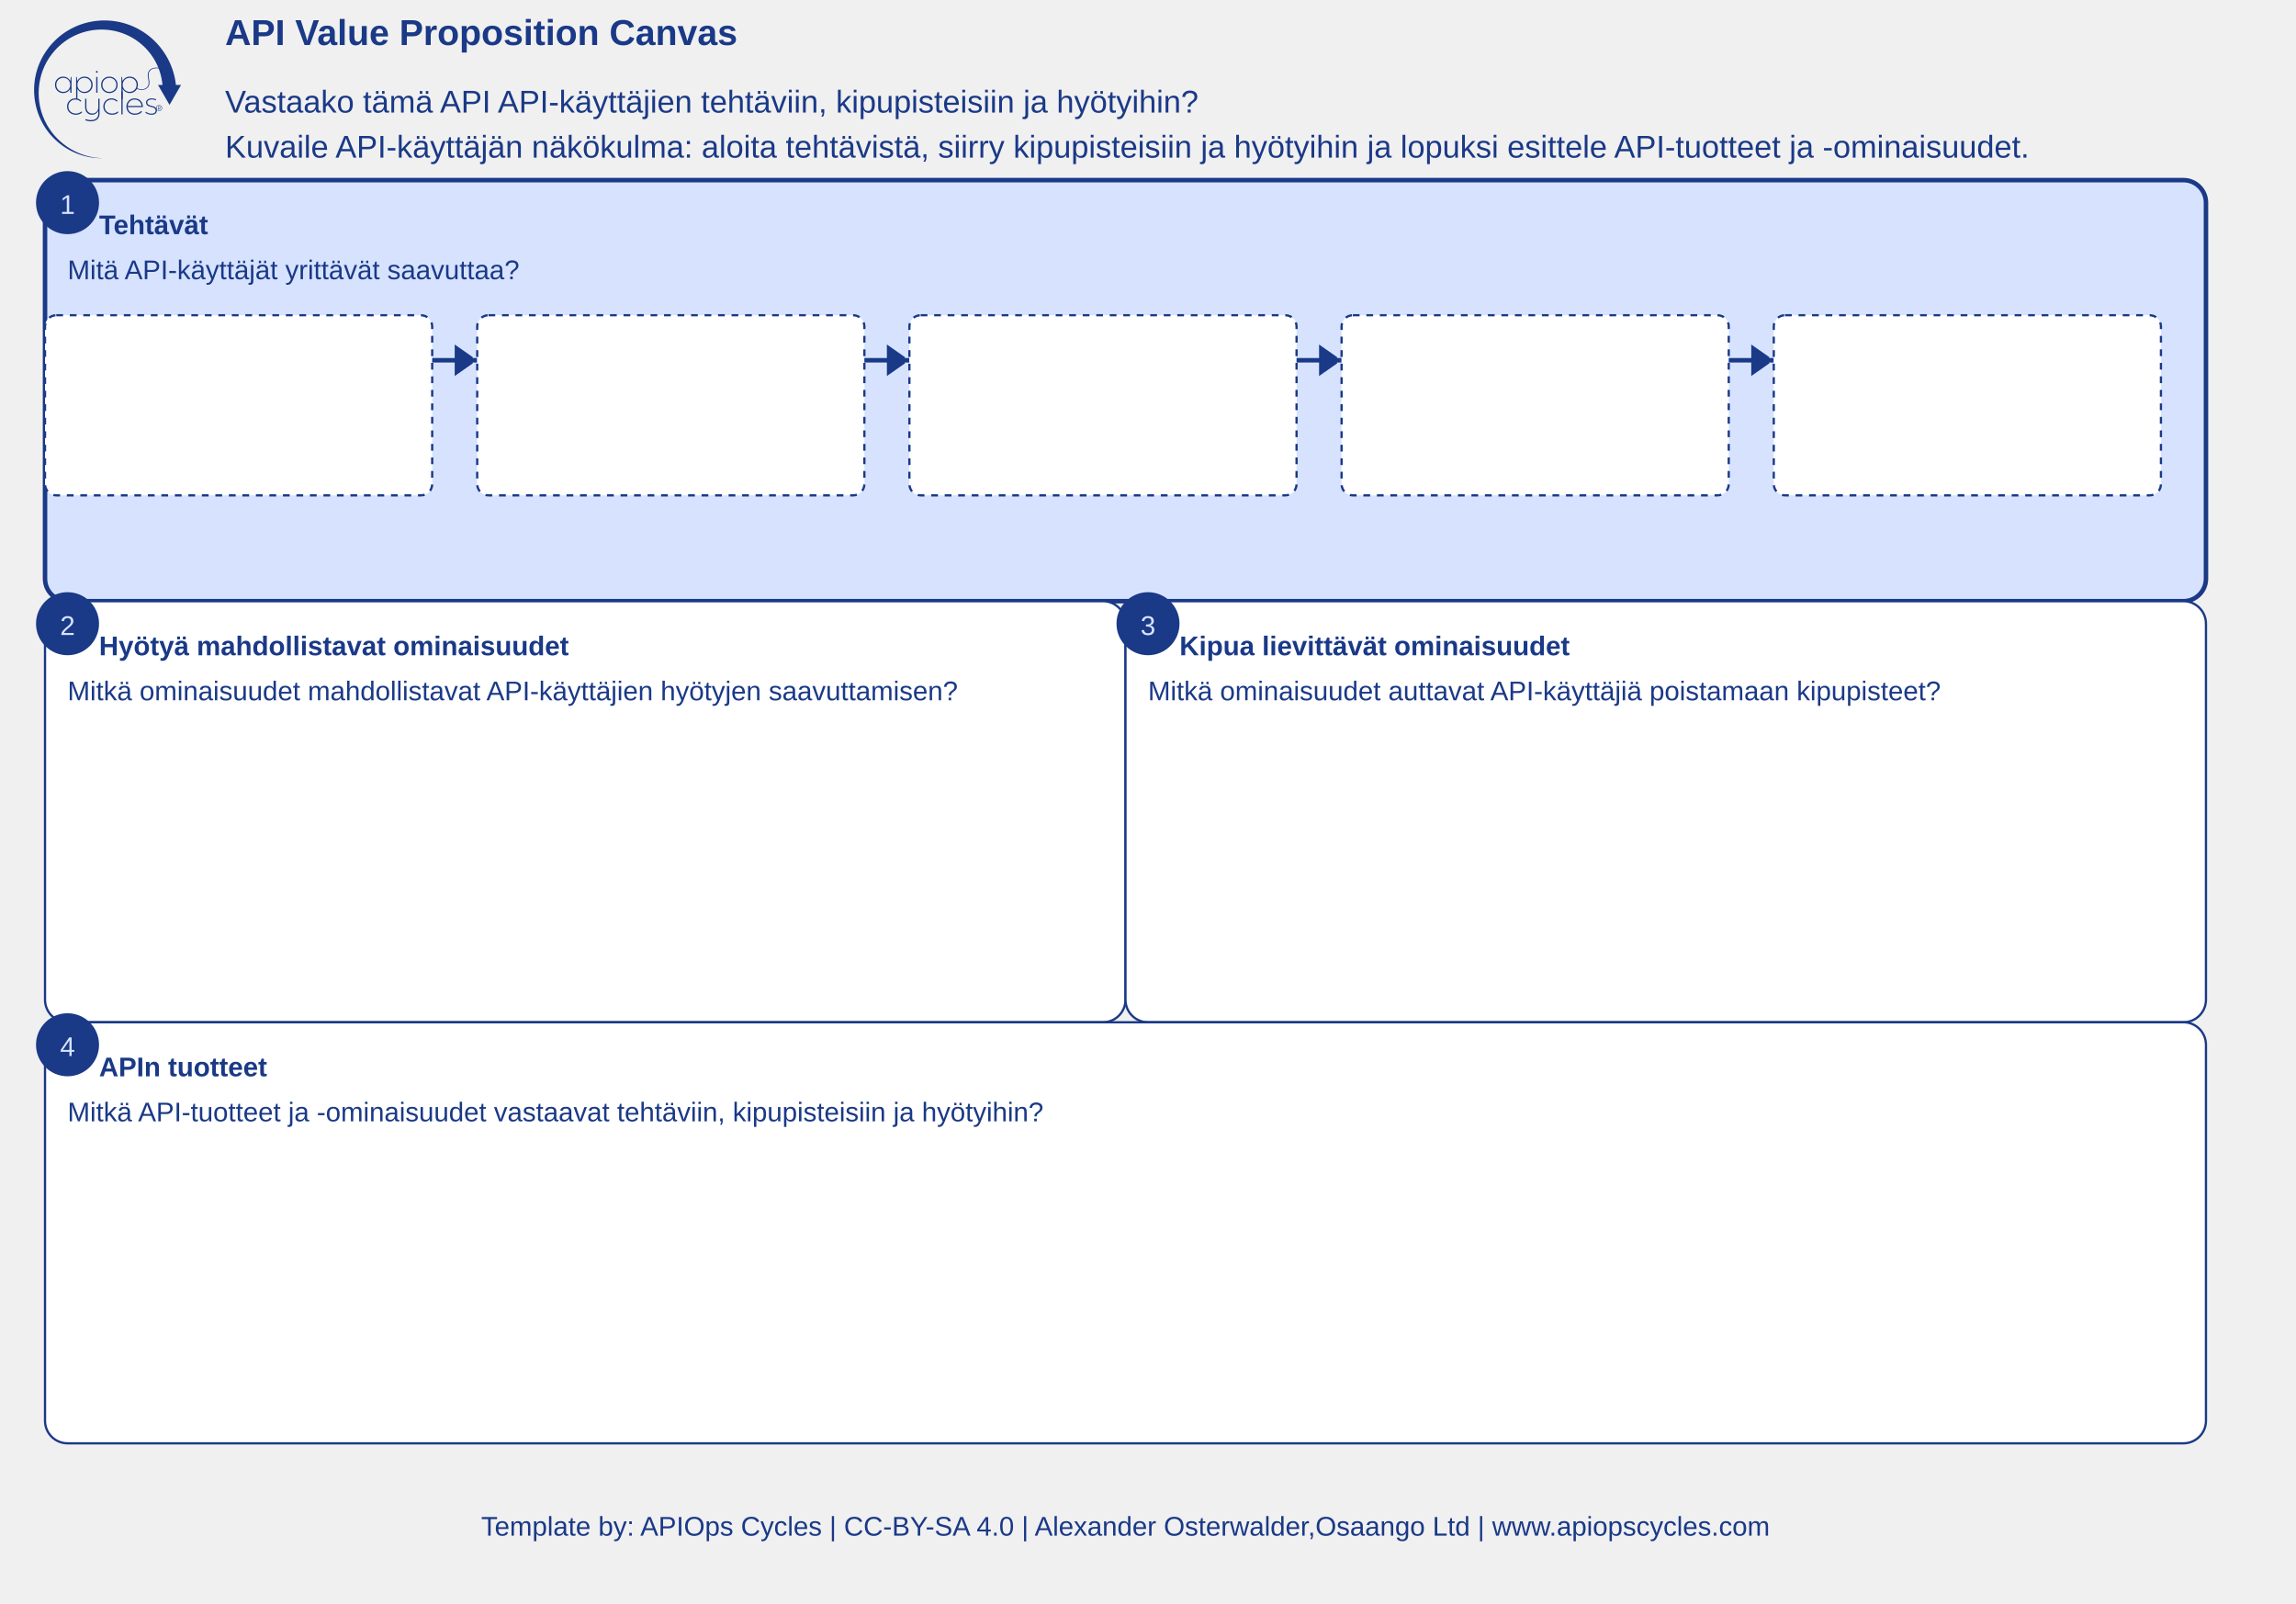
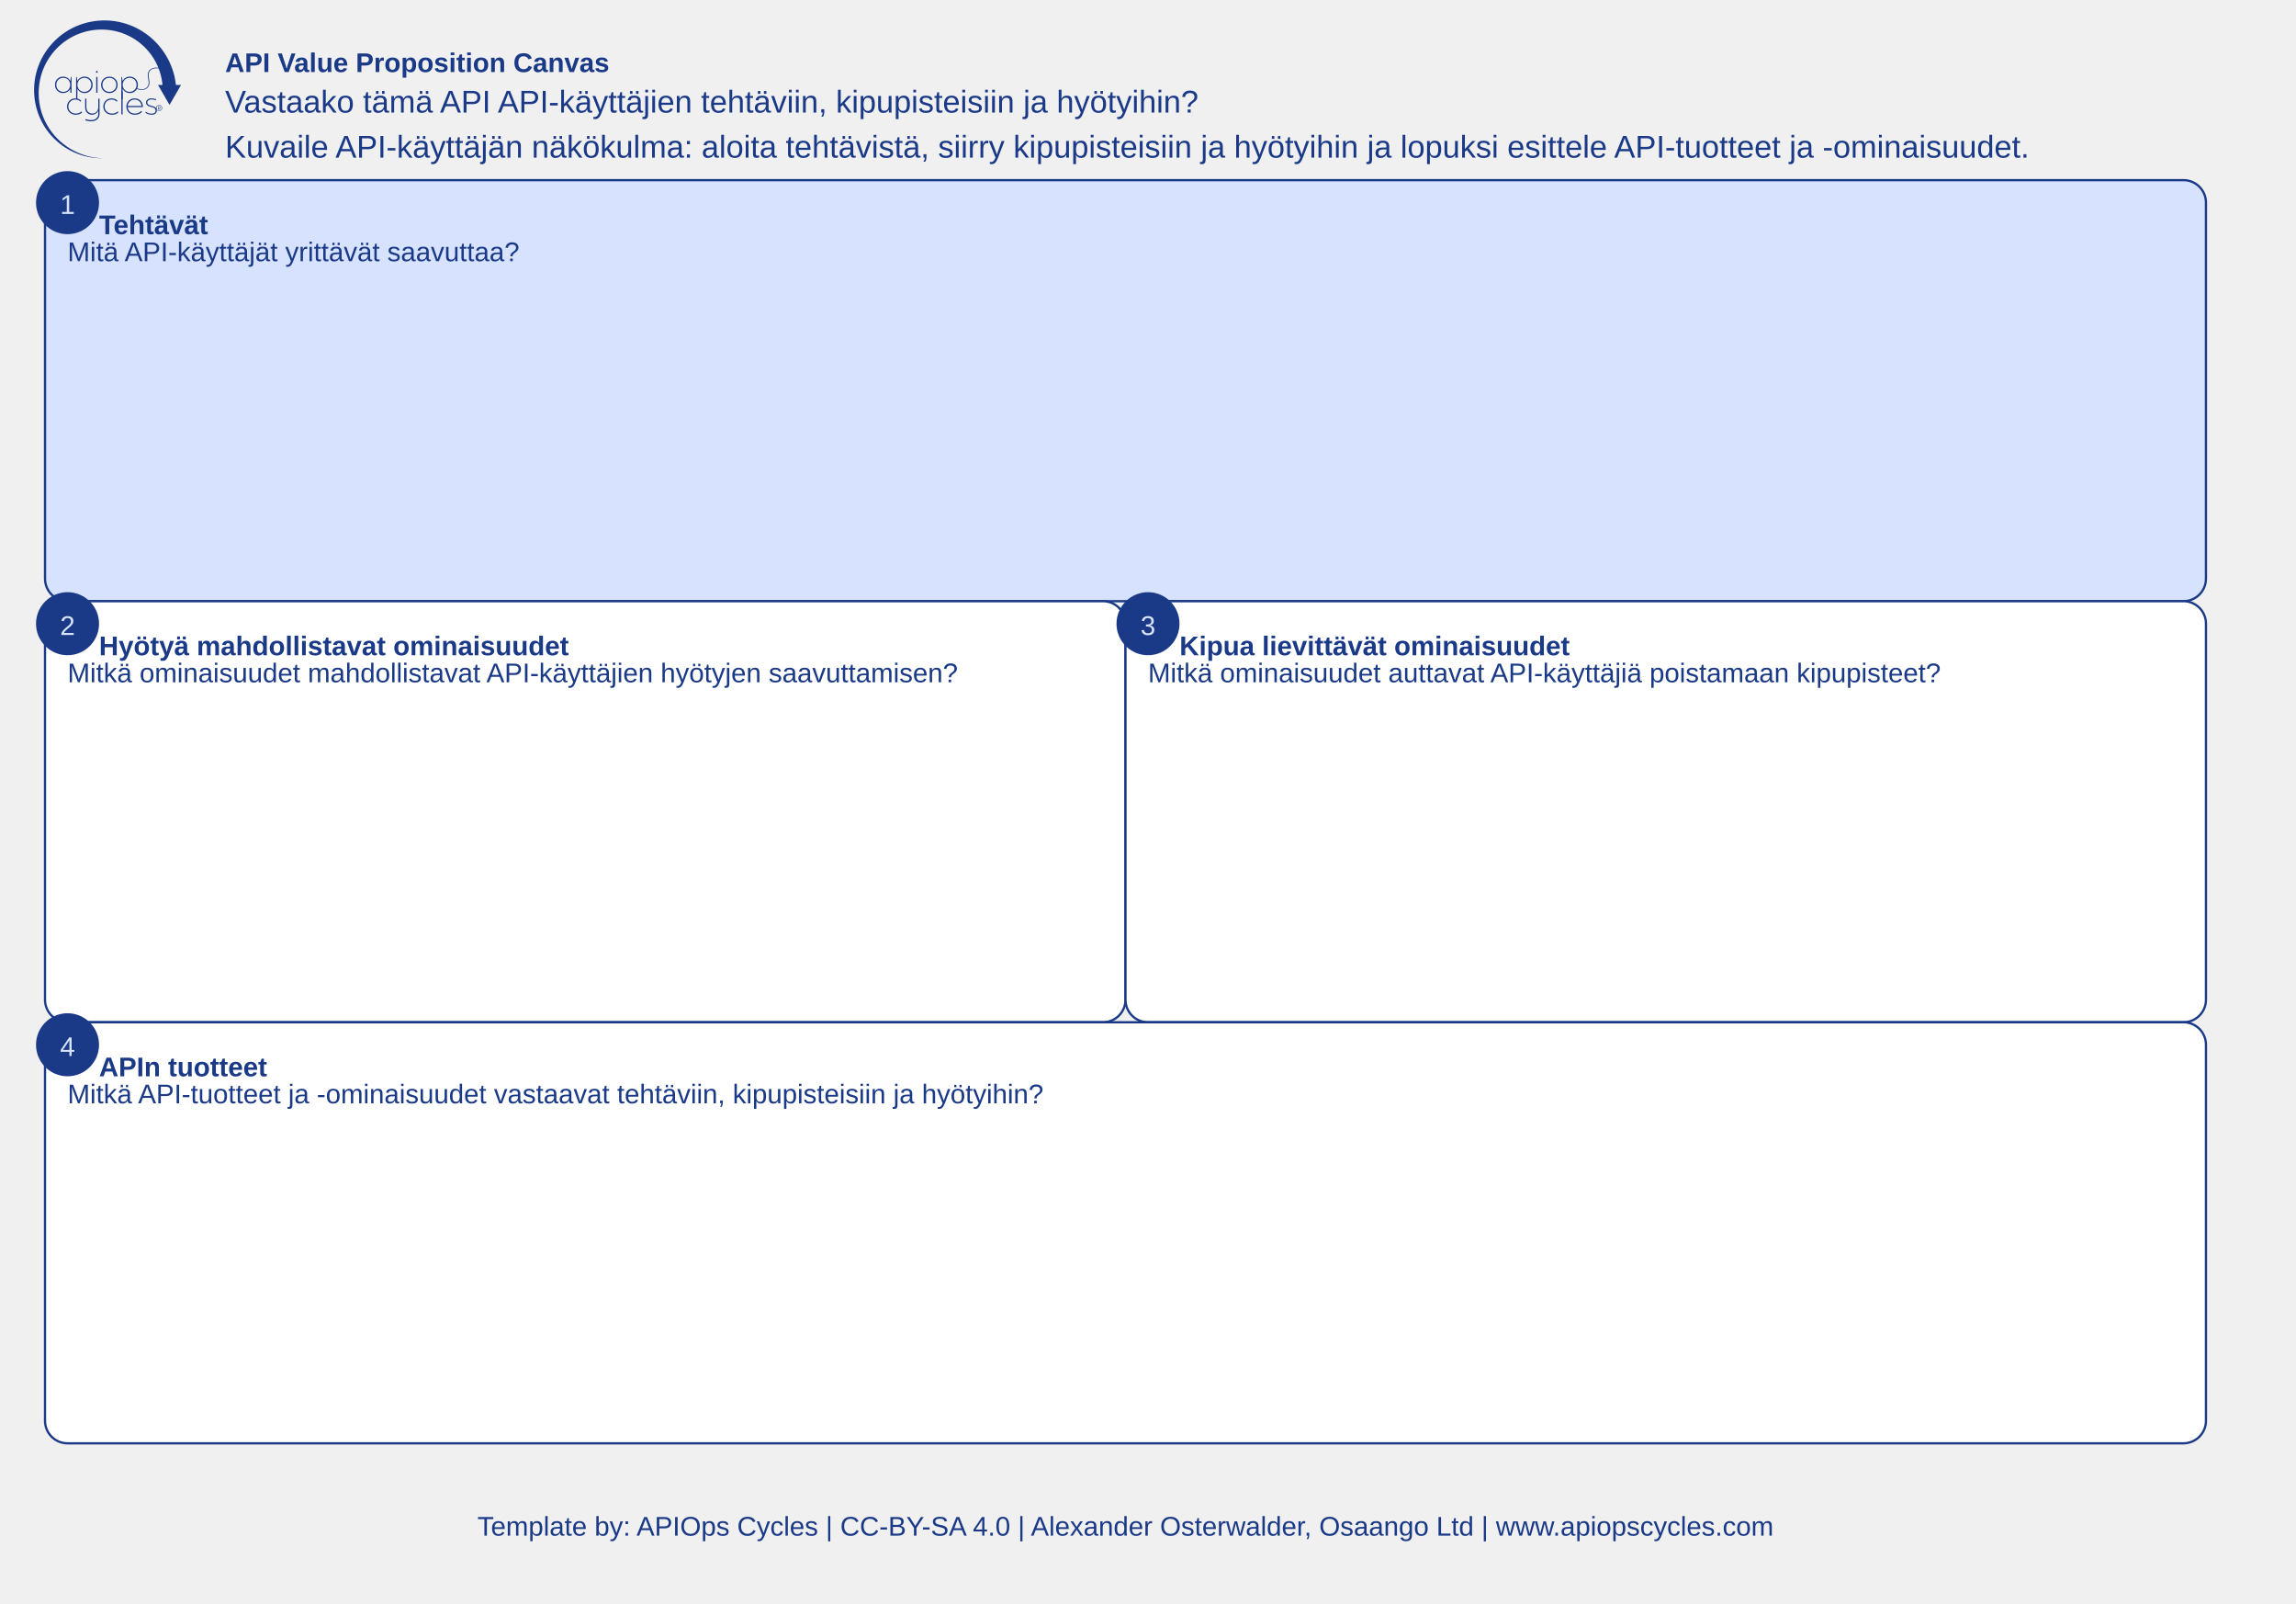
- <svg xmlns="http://www.w3.org/2000/svg" width="1020" height="712" style="background-color: rgb(245, 245, 255);">
-   <text x="100" y="20" text-anchor="start" font-family="Arial, sans-serif" font-size="16px" font-weight="bold" fill="#1a3987">API Value Proposition Canvas</text>
-   <text x="100" y="50" text-anchor="start" font-family="Arial, sans-serif" font-size="14px" fill="#1a3987">Vastaako tämä API API-käyttäjien tehtäviin, kipupisteisiin ja hyötyihin?</text>
-   <text x="100" y="70" text-anchor="start" font-family="Arial, sans-serif" font-size="14px" fill="#1a3987">Kuvaile API-käyttäjän näkökulma: aloita tehtävistä, siirry kipupisteisiin ja hyötyihin ja lopuksi esittele API-tuotteet ja -ominaisuudet.</text>
-   <text x="500" y="682" text-anchor="middle" font-family="Arial, sans-serif" font-size="12" fill="#1a3987">Template by: APIOps Cycles | CC-BY-SA 4.0 | Alexander Osterwalder,Osaango Ltd | <a href="http://www.apiopscycles.com" target="_blank">www.apiopscycles.com</a>
-   </text>
-   <rect x="20" y="80" width="960" height="187" fill="#ffffff" stroke="#1a3987" rx="10" ry="10" stroke-width="1" />
-   <rect x="20" y="80" width="960" height="187" fill="#d7e3fe" stroke="#1a3987" rx="10" ry="10" stroke-width="2" />
-   <defs>
-     <marker id="arrowhead" markerWidth="4" markerHeight="7" refX="5" refY="3.5" orient="auto">
-       <polygon points="0 0, 5 3.5, 0 7" fill="#1a3987" />
-     </marker>
-   </defs>
-   <rect x="20" y="140" width="172" height="80" fill="#fff" stroke="#1a3987" stroke-width="1" stroke-dasharray="3" rx="5" ry="5" />
-   <line x1="192" y1="160" x2="212" y2="160" stroke="#1a3987" stroke-width="2" marker-end="url(#arrowhead)" />
-   <rect x="212" y="140" width="172" height="80" fill="#fff" stroke="#1a3987" stroke-width="1" stroke-dasharray="3" rx="5" ry="5" />
-   <line x1="384" y1="160" x2="404" y2="160" stroke="#1a3987" stroke-width="2" marker-end="url(#arrowhead)" />
-   <rect x="404" y="140" width="172" height="80" fill="#fff" stroke="#1a3987" stroke-width="1" stroke-dasharray="3" rx="5" ry="5" />
-   <line x1="576" y1="160" x2="596" y2="160" stroke="#1a3987" stroke-width="2" marker-end="url(#arrowhead)" />
-   <rect x="596" y="140" width="172" height="80" fill="#fff" stroke="#1a3987" stroke-width="1" stroke-dasharray="3" rx="5" ry="5" />
-   <line x1="768" y1="160" x2="788" y2="160" stroke="#1a3987" stroke-width="2" marker-end="url(#arrowhead)" />
-   <rect x="788" y="140" width="172" height="80" fill="#fff" stroke="#1a3987" stroke-width="1" stroke-dasharray="3" rx="5" ry="5" />
-   <circle cx="30" cy="90" r="14" fill="#1a3987" />
-   <text x="30" y="95" text-anchor="middle" font-family="Arial, sans-serif" font-size="12px" fill="#d7e3fe">1</text>
-   <text x="44" y="104" font-family="Arial, sans-serif" font-size="12px" font-weight="bold" fill="#1a3987">Tehtävät</text>
-   <g />
-   <text x="30" y="124" font-family="Arial, sans-serif" font-size="12px" fill="#1a3987">Mitä API-käyttäjät yrittävät saavuttaa? </text>
-   <rect x="20" y="267" width="480" height="187" fill="#ffffff" stroke="#1a3987" rx="10" ry="10" stroke-width="1" />
-   <circle cx="30" cy="277" r="14" fill="#1a3987" />
-   <text x="30" y="282" text-anchor="middle" font-family="Arial, sans-serif" font-size="12px" fill="#d7e3fe">2</text>
-   <text x="44" y="291" font-family="Arial, sans-serif" font-size="12px" font-weight="bold" fill="#1a3987">Hyötyä mahdollistavat ominaisuudet</text>
-   <g />
-   <text x="30" y="311" font-family="Arial, sans-serif" font-size="12px" fill="#1a3987">Mitkä ominaisuudet mahdollistavat API-käyttäjien hyötyjen saavuttamisen? </text>
-   <rect x="500" y="267" width="480" height="187" fill="#ffffff" stroke="#1a3987" rx="10" ry="10" stroke-width="1" />
-   <circle cx="510" cy="277" r="14" fill="#1a3987" />
-   <text x="510" y="282" text-anchor="middle" font-family="Arial, sans-serif" font-size="12px" fill="#d7e3fe">3</text>
-   <text x="524" y="291" font-family="Arial, sans-serif" font-size="12px" font-weight="bold" fill="#1a3987">Kipua lievittävät ominaisuudet</text>
-   <g />
-   <text x="510" y="311" font-family="Arial, sans-serif" font-size="12px" fill="#1a3987">Mitkä ominaisuudet auttavat API-käyttäjiä poistamaan kipupisteet? </text>
-   <rect x="20" y="454" width="960" height="187" fill="#ffffff" stroke="#1a3987" rx="10" ry="10" stroke-width="1" />
-   <circle cx="30" cy="464" r="14" fill="#1a3987" />
-   <text x="30" y="469" text-anchor="middle" font-family="Arial, sans-serif" font-size="12px" fill="#d7e3fe">4</text>
-   <text x="44" y="478" font-family="Arial, sans-serif" font-size="12px" font-weight="bold" fill="#1a3987">APIn tuotteet</text>
-   <g />
-   <text x="30" y="498" font-family="Arial, sans-serif" font-size="12px" fill="#1a3987">Mitkä API-tuotteet ja -ominaisuudet vastaavat tehtäviin, kipupisteisiin ja hyötyihin? </text>
+ <svg xmlns="http://www.w3.org/2000/svg" width="1020" height="712" font-family="Arial, sans-serif" font-size="12" style="background-color: #f5f5ff">
  <defs>
    <filter id="shadow">
      <feDropShadow dx="3" dy="3" stdDeviation="2" flood-color="rgba(0, 0, 0, 0.2)" />
    </filter>
  </defs>
-   <g transform="translate(10, 5) scale(0.1, 0.1)">
+   <g transform="translate(10, 5) scale(0.1,0.1)">
    <svg width="756" zoomAndPan="magnify" viewBox="0 0 567 567" height="756" preserveAspectRatio="xMidYMid meet" version="1.0" id="svg47">
      <defs id="defs5">
        <g id="g1" />
        <clipPath id="ecfbc6fc50">
          <path d="M 0.5 0 L 566.5 0 L 566.5 566 L 0.5 566 Z M 0.5 0 " clip-rule="nonzero" id="path1" />
        </clipPath>
        <clipPath id="4ee1efe14e">
          <path d="M 38 30 L 528.191 30 L 528.191 490 L 38 490 Z M 38 30 " clip-rule="nonzero" id="path2" />
        </clipPath>
        <clipPath id="631ef147b9">
          <path d="M 380 187 L 464 187 L 464 283 L 380 283 Z M 380 187 " clip-rule="nonzero" id="path3" />
        </clipPath>
        <clipPath id="dc9e064c61">
          <path d="M 463.609 187.988 L 458.23 287.418 L 379.734 283.168 L 385.113 183.742 Z M 463.609 187.988 " clip-rule="nonzero" id="path4" />
        </clipPath>
        <clipPath id="06f743e2a4">
          <path d="M 379.477 282.957 L 384.855 183.527 L 463.352 187.773 L 457.973 287.203 Z M 379.477 282.957 " clip-rule="nonzero" id="path5" />
        </clipPath>
      </defs>
      <g clip-path="url(#4ee1efe14e)" id="g8" style="fill:#1a3987;fill-opacity:1">
        <path fill="#ffffff" d="M 116.617 434.637 C 158.09 470.828 212.988 490.789 267.996 489.473 C 191.457 488.059 119.762 445.711 81.969 379.109 C 39.125 305.152 45.559 208.793 98.371 141.828 C 178.516 39.051 332.074 32.734 418.133 131.543 C 443.988 161.492 460.848 199.008 465.605 238.27 C 465.902 240.664 466.145 243.062 466.34 245.465 L 451.488 245.465 L 489.855 311.918 L 528.223 245.465 L 511.156 245.465 C 510.668 240.906 510.059 236.363 509.301 231.844 C 499.641 173.074 467.293 118.582 420.492 81.809 C 314.559 -1.688 159.801 18.852 81.219 129.086 C 13.043 224.371 27.914 357.969 116.617 434.637 " fill-opacity="1" fill-rule="nonzero" id="path8" style="fill:#1a3987;fill-opacity:1" />
      </g>
      <g fill="#ffffff" fill-opacity="1" id="g11" style="fill:#1a3987;fill-opacity:1">
        <g transform="translate(143.5886, 343.5815)" id="g10" style="fill:#1a3987;fill-opacity:1">
          <g id="g9" style="fill:#1a3987;fill-opacity:1">
            <path d="M 34.234 1.172 C 28.742 1.172 23.773 0.016 19.328 -2.297 C 14.879 -4.617 11.363 -7.844 8.781 -11.969 C 6.195 -16.094 4.906 -20.832 4.906 -26.188 C 4.906 -31.551 6.129 -36.273 8.578 -40.359 C 11.035 -44.453 14.32 -47.66 18.438 -49.984 C 22.562 -52.305 27.176 -53.469 32.281 -53.469 C 36.207 -53.469 39.938 -52.781 43.469 -51.406 C 47 -50.031 49.973 -47.938 52.391 -45.125 L 49.547 -42.391 C 47.516 -44.672 45.039 -46.43 42.125 -47.672 C 39.219 -48.922 35.938 -49.547 32.281 -49.547 C 28.031 -49.547 24.141 -48.562 20.609 -46.594 C 17.078 -44.633 14.281 -41.906 12.219 -38.406 C 10.156 -34.906 9.125 -30.832 9.125 -26.188 C 9.125 -21.613 10.234 -17.562 12.453 -14.031 C 14.68 -10.5 17.691 -7.734 21.484 -5.734 C 25.273 -3.742 29.523 -2.75 34.234 -2.75 C 38.098 -2.75 41.629 -3.453 44.828 -4.859 C 48.035 -6.266 51.176 -8.113 54.25 -10.406 L 54.25 -5.594 C 51.438 -3.438 48.363 -1.77 45.031 -0.594 C 41.695 0.582 38.098 1.172 34.234 1.172 Z M 34.234 1.172 " id="path9" style="fill:#1a3987;fill-opacity:1" />
          </g>
        </g>
      </g>
      <g fill="#ffffff" fill-opacity="1" id="g14" style="fill:#1a3987;fill-opacity:1">
        <g transform="translate(200.9774, 343.5815)" id="g13" style="fill:#1a3987;fill-opacity:1">
          <g id="g12" style="fill:#1a3987;fill-opacity:1">
            <path d="M 26.688 23.156 C 24.988 23.156 23.039 22.988 20.844 22.656 C 18.656 22.332 16.461 21.91 14.266 21.391 C 12.078 20.867 10.102 20.312 8.344 19.719 L 9.422 15.594 C 11.973 16.582 14.848 17.398 18.047 18.047 C 21.254 18.703 24.164 19.031 26.781 19.031 C 31.289 19.031 35.41 18.312 39.141 16.875 C 42.867 15.438 45.859 13.113 48.109 9.906 C 50.367 6.707 51.5 2.52 51.5 -2.656 L 51.5 -11.281 L 51.016 -11.281 C 49.055 -7.488 46.273 -4.461 42.672 -2.203 C 39.078 0.047 35.086 1.172 30.703 1.172 C 26.191 1.172 22.203 0.16 18.734 -1.859 C 15.273 -3.891 12.562 -6.77 10.594 -10.5 C 8.633 -14.227 7.656 -18.645 7.656 -23.75 L 7.656 -52.391 L 11.875 -52.391 L 11.875 -23.844 C 11.875 -19.52 12.723 -15.789 14.422 -12.656 C 16.117 -9.52 18.473 -7.098 21.484 -5.391 C 24.492 -3.691 27.895 -2.844 31.688 -2.844 C 35.352 -2.844 38.688 -3.738 41.688 -5.531 C 44.695 -7.332 47.082 -9.801 48.844 -12.938 C 50.613 -16.082 51.5 -19.719 51.5 -23.844 L 51.5 -52.391 L 55.719 -52.391 L 55.719 -2.656 C 55.719 3.301 54.395 8.191 51.75 12.016 C 49.102 15.848 45.586 18.66 41.203 20.453 C 36.816 22.254 31.977 23.156 26.688 23.156 Z M 26.688 23.156 " id="path11" style="fill:#1a3987;fill-opacity:1" />
          </g>
        </g>
      </g>
      <g fill="#ffffff" fill-opacity="1" id="g17" style="fill:#1a3987;fill-opacity:1">
        <g transform="translate(264.3502, 343.5815)" id="g16" style="fill:#1a3987;fill-opacity:1">
          <g id="g15" style="fill:#1a3987;fill-opacity:1">
            <path d="M 34.234 1.172 C 28.742 1.172 23.773 0.016 19.328 -2.297 C 14.879 -4.617 11.363 -7.844 8.781 -11.969 C 6.195 -16.094 4.906 -20.832 4.906 -26.188 C 4.906 -31.551 6.129 -36.273 8.578 -40.359 C 11.035 -44.453 14.32 -47.66 18.438 -49.984 C 22.562 -52.305 27.176 -53.469 32.281 -53.469 C 36.207 -53.469 39.938 -52.781 43.469 -51.406 C 47 -50.031 49.973 -47.938 52.391 -45.125 L 49.547 -42.391 C 47.516 -44.672 45.039 -46.43 42.125 -47.672 C 39.219 -48.922 35.938 -49.547 32.281 -49.547 C 28.031 -49.547 24.141 -48.562 20.609 -46.594 C 17.078 -44.633 14.281 -41.906 12.219 -38.406 C 10.156 -34.906 9.125 -30.832 9.125 -26.188 C 9.125 -21.613 10.234 -17.562 12.453 -14.031 C 14.68 -10.5 17.691 -7.734 21.484 -5.734 C 25.273 -3.742 29.523 -2.75 34.234 -2.75 C 38.098 -2.75 41.629 -3.453 44.828 -4.859 C 48.035 -6.266 51.176 -8.113 54.25 -10.406 L 54.25 -5.594 C 51.438 -3.438 48.363 -1.77 45.031 -0.594 C 41.695 0.582 38.098 1.172 34.234 1.172 Z M 34.234 1.172 " id="path14" style="fill:#1a3987;fill-opacity:1" />
          </g>
        </g>
      </g>
      <g fill="#ffffff" fill-opacity="1" id="g20" style="fill:#1a3987;fill-opacity:1">
        <g transform="translate(321.739, 343.5815)" id="g19" style="fill:#1a3987;fill-opacity:1">
          <g id="g18" style="fill:#1a3987;fill-opacity:1">
            <path d="M 7.656 0 L 7.656 -76.422 L 11.875 -76.422 L 11.875 0 Z M 7.656 0 " id="path17" style="fill:#1a3987;fill-opacity:1" />
          </g>
        </g>
      </g>
      <g fill="#ffffff" fill-opacity="1" id="g23" style="fill:#1a3987;fill-opacity:1">
        <g transform="translate(341.261, 343.5815)" id="g22" style="fill:#1a3987;fill-opacity:1">
          <g id="g21" style="fill:#1a3987;fill-opacity:1">
            <path d="M 33.266 1.172 C 27.566 1.172 22.594 0.016 18.344 -2.297 C 14.094 -4.617 10.789 -7.844 8.438 -11.969 C 6.082 -16.094 4.906 -20.832 4.906 -26.188 C 4.906 -31.551 6.129 -36.273 8.578 -40.359 C 11.035 -44.453 14.32 -47.66 18.438 -49.984 C 22.562 -52.305 27.176 -53.469 32.281 -53.469 C 37.383 -53.469 42.008 -52.305 46.156 -49.984 C 50.312 -47.66 53.598 -44.453 56.016 -40.359 C 58.441 -36.273 59.656 -31.551 59.656 -26.188 L 59.656 -24.328 L 9.219 -24.328 C 9.477 -20.078 10.641 -16.316 12.703 -13.047 C 14.766 -9.773 17.547 -7.238 21.047 -5.438 C 24.547 -3.645 28.617 -2.75 33.266 -2.75 C 37.316 -2.75 41.172 -3.5 44.828 -5 C 48.492 -6.508 51.602 -8.766 54.156 -11.766 L 56.906 -8.531 C 53.895 -5.133 50.328 -2.664 46.203 -1.125 C 42.086 0.406 37.773 1.172 33.266 1.172 Z M 9.219 -28.156 L 55.328 -28.156 C 55.066 -32.406 53.875 -36.133 51.75 -39.344 C 49.625 -42.551 46.875 -45.051 43.5 -46.844 C 40.133 -48.645 36.395 -49.547 32.281 -49.547 C 28.219 -49.547 24.504 -48.645 21.141 -46.844 C 17.773 -45.051 15.031 -42.551 12.906 -39.344 C 10.781 -36.133 9.551 -32.406 9.219 -28.156 Z M 9.219 -28.156 " id="path20" style="fill:#1a3987;fill-opacity:1" />
          </g>
        </g>
      </g>
      <g fill="#ffffff" fill-opacity="1" id="g26" style="fill:#1a3987;fill-opacity:1">
        <g transform="translate(405.8111, 343.5815)" id="g25" style="fill:#1a3987;fill-opacity:1">
          <g id="g24" style="fill:#1a3987;fill-opacity:1">
            <path d="M 24.328 1.172 C 20.211 1.172 16.367 0.52 12.797 -0.781 C 9.234 -2.094 6.145 -3.695 3.531 -5.594 L 5.203 -9.031 C 7.492 -7.195 10.27 -5.641 13.531 -4.359 C 16.801 -3.086 20.336 -2.453 24.141 -2.453 C 28.316 -2.453 31.613 -3.383 34.031 -5.25 C 36.457 -7.113 37.672 -9.516 37.672 -12.453 C 37.672 -15.535 36.656 -18.07 34.625 -20.062 C 32.602 -22.062 28.711 -23.648 22.953 -24.828 C 16.68 -26.129 12.234 -28.07 9.609 -30.656 C 6.992 -33.238 5.688 -36.426 5.688 -40.219 C 5.688 -42.645 6.453 -44.852 7.984 -46.844 C 9.523 -48.844 11.672 -50.445 14.422 -51.656 C 17.172 -52.863 20.375 -53.469 24.031 -53.469 C 27.102 -53.469 29.832 -53.207 32.219 -52.688 C 34.613 -52.164 36.859 -51.508 38.953 -50.719 L 38.953 -46.797 C 36.984 -47.648 34.77 -48.367 32.312 -48.953 C 29.863 -49.547 27.07 -49.844 23.938 -49.844 C 19.75 -49.844 16.363 -48.895 13.781 -47 C 11.195 -45.102 9.906 -42.844 9.906 -40.219 C 9.906 -38.457 10.312 -36.836 11.125 -35.359 C 11.945 -33.891 13.406 -32.582 15.5 -31.438 C 17.594 -30.301 20.602 -29.305 24.531 -28.453 C 30.938 -27.078 35.43 -25.098 38.016 -22.516 C 40.598 -19.93 41.891 -16.613 41.891 -12.562 C 41.891 -8.633 40.301 -5.363 37.125 -2.75 C 33.957 -0.133 29.691 1.172 24.328 1.172 Z M 24.328 1.172 " id="path23" style="fill:#1a3987;fill-opacity:1" />
          </g>
        </g>
      </g>
      <g fill="#ffffff" fill-opacity="1" id="g29" style="fill:#1a3987;fill-opacity:1">
        <g transform="translate(103.1736,271.3029)" id="g28" style="fill:#1a3987;fill-opacity:1">
          <g id="g27" style="fill:#1a3987;fill-opacity:1">
            <path d="m 31.969,1.188 c -4.98,0 -9.508,-1.164 -13.578,-3.484 -4.062,-2.332 -7.293,-5.566 -9.688,-9.703 -2.398,-4.133 -3.594,-8.891 -3.594,-14.266 0,-5.375 1.195,-10.109 3.594,-14.203 2.395,-4.102 5.625,-7.316 9.688,-9.641 4.07,-2.332 8.598,-3.5 13.578,-3.5 5.188,0 9.875,1.262 14.062,3.781 4.195,2.523 7.414,5.98 9.656,10.375 h 0.578 L 57.844,-52.531 h 2.266 V 0 H 55.875 V -12.297 H 55.281 C 52.988,-8.098 49.789,-4.801 45.688,-2.406 41.594,-0.008 37.02,1.188 31.969,1.188 Z M 32.562,-2.75 c 4.332,0 8.25,-1 11.75,-3 3.508,-2 6.297,-4.77 8.359,-8.312 2.07,-3.539 3.109,-7.609 3.109,-12.203 0,-4.656 -1.039,-8.738 -3.109,-12.25 -2.062,-3.508 -4.852,-6.242 -8.359,-8.203 -3.5,-1.969 -7.418,-2.953 -11.75,-2.953 -4.262,0 -8.148,0.984 -11.656,2.953 -3.512,1.961 -6.32,4.695 -8.422,8.203 -2.094,3.512 -3.141,7.594 -3.141,12.25 0,4.594 1.031,8.664 3.094,12.203 2.07,3.543 4.879,6.312 8.422,8.312 3.539,2 7.441,3 11.703,3 z m 0,0" id="path26" style="fill:#1a3987;fill-opacity:1" />
          </g>
        </g>
      </g>
      <g fill="#ffffff" fill-opacity="1" id="g32" style="fill:#1a3987;fill-opacity:1">
        <g transform="translate(170.9521,271.3029)" id="g31" style="fill:#1a3987;fill-opacity:1">
          <g id="g30" style="fill:#1a3987;fill-opacity:1">
            <path d="M 7.672,21.734 V -52.531 H 9.938 l 1.578,13.078 H 12 c 2.289,-4.395 5.535,-7.852 9.734,-10.375 4.195,-2.52 8.891,-3.781 14.078,-3.781 4.977,0 9.5,1.168 13.562,3.5 4.07,2.324 7.305,5.539 9.703,9.641 2.395,4.094 3.594,8.828 3.594,14.203 0,5.375 -1.199,10.133 -3.594,14.266 C 56.68,-7.863 53.445,-4.629 49.375,-2.297 45.312,0.023 40.789,1.188 35.812,1.188 30.82,1.188 26.258,-0.008 22.125,-2.406 18,-4.801 14.789,-8.066 12.5,-12.203 h -0.594 v 33.938 z M 35.219,-2.75 c 4.258,0 8.145,-1 11.656,-3 3.508,-2 6.297,-4.77 8.359,-8.312 2.07,-3.539 3.109,-7.609 3.109,-12.203 0,-4.656 -1.039,-8.738 -3.109,-12.25 -2.062,-3.508 -4.852,-6.242 -8.359,-8.203 -3.512,-1.969 -7.398,-2.953 -11.656,-2.953 -4.262,0 -8.164,0.984 -11.703,2.953 -3.543,1.961 -6.352,4.695 -8.422,8.203 -2.062,3.512 -3.094,7.594 -3.094,12.25 0,4.594 1.031,8.664 3.094,12.203 2.07,3.543 4.879,6.312 8.422,8.312 3.539,2 7.441,3 11.703,3 z m 0,0" id="path29" style="fill:#1a3987;fill-opacity:1" />
          </g>
        </g>
      </g>
      <g fill="#ffffff" fill-opacity="1" id="g35" style="fill:#1a3987;fill-opacity:1">
        <g transform="translate(238.2387, 271.3029)" id="g34" style="fill:#1a3987;fill-opacity:1">
          <g id="g33" style="fill:#1a3987;fill-opacity:1">
            <path d="M 9.438 -66.406 C 8.594 -66.406 7.859 -66.711 7.234 -67.328 C 6.609 -67.953 6.297 -68.691 6.297 -69.547 C 6.297 -70.398 6.609 -71.117 7.234 -71.703 C 7.859 -72.297 8.594 -72.594 9.438 -72.594 C 10.289 -72.594 11.016 -72.297 11.609 -71.703 C 12.203 -71.117 12.5 -70.398 12.5 -69.547 C 12.5 -68.691 12.203 -67.953 11.609 -67.328 C 11.016 -66.711 10.289 -66.406 9.438 -66.406 Z M 7.281 0 L 7.281 -52.531 L 11.609 -52.531 L 11.609 0 Z M 7.281 0 " id="path32" style="fill:#1a3987;fill-opacity:1" />
          </g>
        </g>
      </g>
      <g fill="#ffffff" fill-opacity="1" id="g38" style="fill:#1a3987;fill-opacity:1">
        <g transform="translate(257.0278,271.3029)" id="g37" style="fill:#1a3987;fill-opacity:1">
          <g id="g36" style="fill:#1a3987;fill-opacity:1">
            <path d="m 32.359,1.188 c -5.117,0 -9.742,-1.164 -13.875,-3.484 -4.125,-2.332 -7.418,-5.566 -9.875,-9.703 -2.461,-4.133 -3.688,-8.891 -3.688,-14.266 0,-5.375 1.227,-10.109 3.688,-14.203 2.457,-4.102 5.75,-7.316 9.875,-9.641 4.133,-2.332 8.758,-3.5 13.875,-3.5 5.113,0 9.738,1.168 13.875,3.5 4.133,2.324 7.43,5.539 9.891,9.641 2.457,4.094 3.688,8.828 3.688,14.203 0,5.375 -1.23,10.133 -3.688,14.266 -2.461,4.137 -5.758,7.371 -9.891,9.703 -4.137,2.32 -8.762,3.484 -13.875,3.484 z m 0,-3.938 c 4.332,0 8.254,-1 11.766,-3 3.508,-2 6.297,-4.77 8.359,-8.312 2.062,-3.539 3.094,-7.609 3.094,-12.203 0,-4.656 -1.031,-8.738 -3.094,-12.25 -2.062,-3.508 -4.852,-6.242 -8.359,-8.203 -3.512,-1.969 -7.434,-2.953 -11.766,-2.953 -4.262,0 -8.164,0.984 -11.703,2.953 -3.543,1.961 -6.344,4.695 -8.406,8.203 -2.062,3.512 -3.094,7.594 -3.094,12.25 0,4.594 1.031,8.664 3.094,12.203 2.062,3.543 4.863,6.312 8.406,8.312 3.539,2 7.441,3 11.703,3 z m 0,0" id="path35" style="fill:#1a3987;fill-opacity:1" />
          </g>
        </g>
      </g>
      <g fill="#ffffff" fill-opacity="1" id="g41" style="fill:#1a3987;fill-opacity:1">
        <g transform="translate(321.7568,271.3029)" id="g40" style="fill:#1a3987;fill-opacity:1">
          <g id="g39" style="fill:#1a3987;fill-opacity:1">
            <path d="M 7.672,21.734 V -52.531 H 9.938 l 1.578,13.078 H 12 c 2.289,-4.395 5.535,-7.852 9.734,-10.375 4.195,-2.52 8.891,-3.781 14.078,-3.781 4.977,0 9.5,1.168 13.562,3.5 4.07,2.324 7.305,5.539 9.703,9.641 2.395,4.094 3.594,8.828 3.594,14.203 0,5.375 -1.199,10.133 -3.594,14.266 C 56.68,-7.863 53.445,-4.629 49.375,-2.297 45.312,0.023 40.789,1.188 35.812,1.188 30.82,1.188 26.258,-0.008 22.125,-2.406 18,-4.801 14.789,-8.066 12.5,-12.203 h -0.594 v 33.938 z M 35.219,-2.75 c 4.258,0 8.145,-1 11.656,-3 3.508,-2 6.297,-4.77 8.359,-8.312 2.07,-3.539 3.109,-7.609 3.109,-12.203 0,-4.656 -1.039,-8.738 -3.109,-12.25 -2.062,-3.508 -4.852,-6.242 -8.359,-8.203 -3.512,-1.969 -7.398,-2.953 -11.656,-2.953 -4.262,0 -8.164,0.984 -11.703,2.953 -3.543,1.961 -6.352,4.695 -8.422,8.203 -2.062,3.512 -3.094,7.594 -3.094,12.25 0,4.594 1.031,8.664 3.094,12.203 2.07,3.543 4.879,6.312 8.422,8.312 3.539,2 7.441,3 11.703,3 z m 0,0" id="path38" style="fill:#1a3987;fill-opacity:1" />
          </g>
        </g>
      </g>
      <g fill="#ffffff" fill-opacity="1" id="g44" style="fill:#1a3987;fill-opacity:1">
        <g transform="translate(443.0016, 344.7426)" id="g43" style="fill:#1a3987;fill-opacity:1">
          <g id="g42" style="fill:#1a3987;fill-opacity:1">
            <path d="M 12.016 -12.578 C 10.18 -12.578 8.504 -13.008 6.984 -13.875 C 5.461 -14.75 4.242 -15.93 3.328 -17.422 C 2.41 -18.91 1.953 -20.602 1.953 -22.5 C 1.953 -24.426 2.41 -26.133 3.328 -27.625 C 4.242 -29.113 5.461 -30.289 6.984 -31.156 C 8.504 -32.031 10.18 -32.469 12.016 -32.469 C 13.879 -32.469 15.586 -32.031 17.141 -31.156 C 18.691 -30.289 19.926 -29.113 20.844 -27.625 C 21.758 -26.133 22.219 -24.426 22.219 -22.5 C 22.219 -20.602 21.758 -18.91 20.844 -17.422 C 19.926 -15.93 18.691 -14.75 17.141 -13.875 C 15.586 -13.008 13.879 -12.578 12.016 -12.578 Z M 12.016 -13.922 C 13.691 -13.922 15.172 -14.285 16.453 -15.016 C 17.742 -15.742 18.766 -16.754 19.516 -18.047 C 20.266 -19.336 20.641 -20.82 20.641 -22.5 C 20.641 -24.207 20.266 -25.703 19.516 -26.984 C 18.766 -28.273 17.742 -29.285 16.453 -30.016 C 15.172 -30.742 13.691 -31.109 12.016 -31.109 C 10.398 -31.109 8.957 -30.742 7.688 -30.016 C 6.414 -29.285 5.414 -28.273 4.688 -26.984 C 3.957 -25.703 3.594 -24.207 3.594 -22.5 C 3.594 -20.82 3.957 -19.336 4.688 -18.047 C 5.414 -16.754 6.414 -15.742 7.688 -15.016 C 8.957 -14.285 10.398 -13.922 12.016 -13.922 Z M 8.578 -16.859 L 8.578 -28.312 L 11.547 -28.312 C 13.285 -28.312 14.539 -27.879 15.312 -27.016 C 16.094 -26.148 16.484 -25.109 16.484 -23.891 C 16.484 -23.086 16.281 -22.352 15.875 -21.688 C 15.477 -21.02 14.875 -20.516 14.062 -20.172 L 16.484 -16.859 L 14.672 -16.859 L 12.578 -19.75 L 10.109 -19.75 L 10.109 -16.859 Z M 10.109 -20.906 L 11.453 -20.906 C 12.766 -20.906 13.664 -21.188 14.156 -21.75 C 14.656 -22.312 14.906 -23.023 14.906 -23.891 C 14.906 -24.797 14.656 -25.551 14.156 -26.156 C 13.664 -26.758 12.766 -27.062 11.453 -27.062 L 10.109 -27.062 Z M 10.109 -20.906 " id="path41" style="fill:#1a3987;fill-opacity:1" />
          </g>
        </g>
      </g>
      <g clip-path="url(#631ef147b9)" id="g47" transform="matrix(0.9917124,0,0,0.7826673,3.840058,40.77719)" style="fill:#1a3987;fill-opacity:1">
        <g clip-path="url(#dc9e064c61)" id="g46" style="fill:#1a3987;fill-opacity:1">
          <g clip-path="url(#06f743e2a4)" id="g45" style="fill:#1a3987;fill-opacity:1">
            <path fill="#ffffff" d="m 380.312,275.602 c -0.469,0.598 -0.363,1.461 0.23,1.93 5.379,4.219 12.348,6.117 19.121,5.199 6.773,-0.918 12.988,-4.594 17.051,-10.094 4.625,-6.254 6.59,-14.914 5.836,-25.734 -0.27,-3.887 -0.832,-7.789 -1.375,-11.559 -0.668,-4.652 -1.359,-9.465 -1.492,-14.203 -0.188,-6.918 0.91,-16.555 7.211,-23.152 3.93,-4.113 9.719,-6.754 16.297,-7.43 5.484,-0.566 11.523,0.164 18.465,2.23 0.727,0.215 1.492,-0.199 1.707,-0.926 0.031,-0.105 0.051,-0.211 0.059,-0.32 0.031,-0.617 -0.359,-1.203 -0.98,-1.387 -7.297,-2.172 -13.684,-2.934 -19.531,-2.332 -7.23,0.746 -13.621,3.68 -18,8.266 -6.957,7.281 -8.176,17.684 -7.973,25.129 0.133,4.895 0.84,9.785 1.52,14.516 0.535,3.723 1.09,7.57 1.352,11.359 0.707,10.148 -1.078,18.195 -5.301,23.91 -3.57,4.832 -9.258,8.199 -15.211,9.004 -5.953,0.805 -12.328,-0.93 -17.055,-4.637 -0.598,-0.469 -1.461,-0.367 -1.93,0.23 z m 0,0" fill-opacity="1" fill-rule="nonzero" id="path44" style="fill:#1a3987;fill-opacity:1" />
          </g>
        </g>
      </g>
    </svg>
  </g>
+   <text x="100" y="32" font-weight="bold" fill="#1a3987">API Value Proposition Canvas</text>
+   <text x="100" y="50" text-anchor="start" font-family="Arial, sans-serif" font-size="14" fill="#1a3987">Vastaako tämä API API-käyttäjien tehtäviin, kipupisteisiin ja hyötyihin?</text>
+   <text x="100" y="70" text-anchor="start" font-family="Arial, sans-serif" font-size="14" fill="#1a3987">Kuvaile API-käyttäjän näkökulma: aloita tehtävistä, siirry kipupisteisiin ja hyötyihin ja lopuksi esittele API-tuotteet ja -ominaisuudet.</text>
+   <rect x="20" y="80" width="960" height="187" fill="#d7e3fe" stroke="#1a3987" rx="10" ry="10" />
+   <circle cx="30" cy="90" r="14" fill="#1a3987" />
+   <text x="30" y="95" text-anchor="middle" font-family="Arial, sans-serif" font-size="12" fill="#d7e3fe">1</text>
+   <text x="44" y="104" font-weight="bold" fill="#1a3987">Tehtävät</text>
+   <text x="30" y="116" fill="#1a3987">
+     <tspan>Mitä API-käyttäjät yrittävät saavuttaa?</tspan>
+   </text>
+   <rect x="20" y="267" width="480" height="187" fill="#ffffff" stroke="#1a3987" rx="10" ry="10" />
+   <circle cx="30" cy="277" r="14" fill="#1a3987" />
+   <text x="30" y="282" text-anchor="middle" font-family="Arial, sans-serif" font-size="12" fill="#d7e3fe">2</text>
+   <text x="44" y="291" font-weight="bold" fill="#1a3987">Hyötyä mahdollistavat ominaisuudet</text>
+   <text x="30" y="303" fill="#1a3987">
+     <tspan>Mitkä ominaisuudet mahdollistavat API-käyttäjien hyötyjen saavuttamisen?</tspan>
+   </text>
+   <rect x="500" y="267" width="480" height="187" fill="#ffffff" stroke="#1a3987" rx="10" ry="10" />
+   <circle cx="510" cy="277" r="14" fill="#1a3987" />
+   <text x="510" y="282" text-anchor="middle" font-family="Arial, sans-serif" font-size="12" fill="#d7e3fe">3</text>
+   <text x="524" y="291" font-weight="bold" fill="#1a3987">Kipua lievittävät ominaisuudet</text>
+   <text x="510" y="303" fill="#1a3987">
+     <tspan>Mitkä ominaisuudet auttavat API-käyttäjiä poistamaan kipupisteet?</tspan>
+   </text>
+   <rect x="20" y="454" width="960" height="187" fill="#ffffff" stroke="#1a3987" rx="10" ry="10" />
+   <circle cx="30" cy="464" r="14" fill="#1a3987" />
+   <text x="30" y="469" text-anchor="middle" font-family="Arial, sans-serif" font-size="12" fill="#d7e3fe">4</text>
+   <text x="44" y="478" font-weight="bold" fill="#1a3987">APIn tuotteet</text>
+   <text x="30" y="490" fill="#1a3987">
+     <tspan>Mitkä API-tuotteet ja -ominaisuudet vastaavat tehtäviin, kipupisteisiin ja hyötyihin?</tspan>
+   </text>
+   <text class="footer" x="500" y="682" text-anchor="middle" font-family="Arial, sans-serif" font-size="12" fill="#1a3987">Template by: APIOps Cycles | CC-BY-SA 4.0 | Alexander Osterwalder, Osaango Ltd | <a href="http://www.apiopscycles.com" target="_blank">www.apiopscycles.com</a>
+   </text>
</svg>
